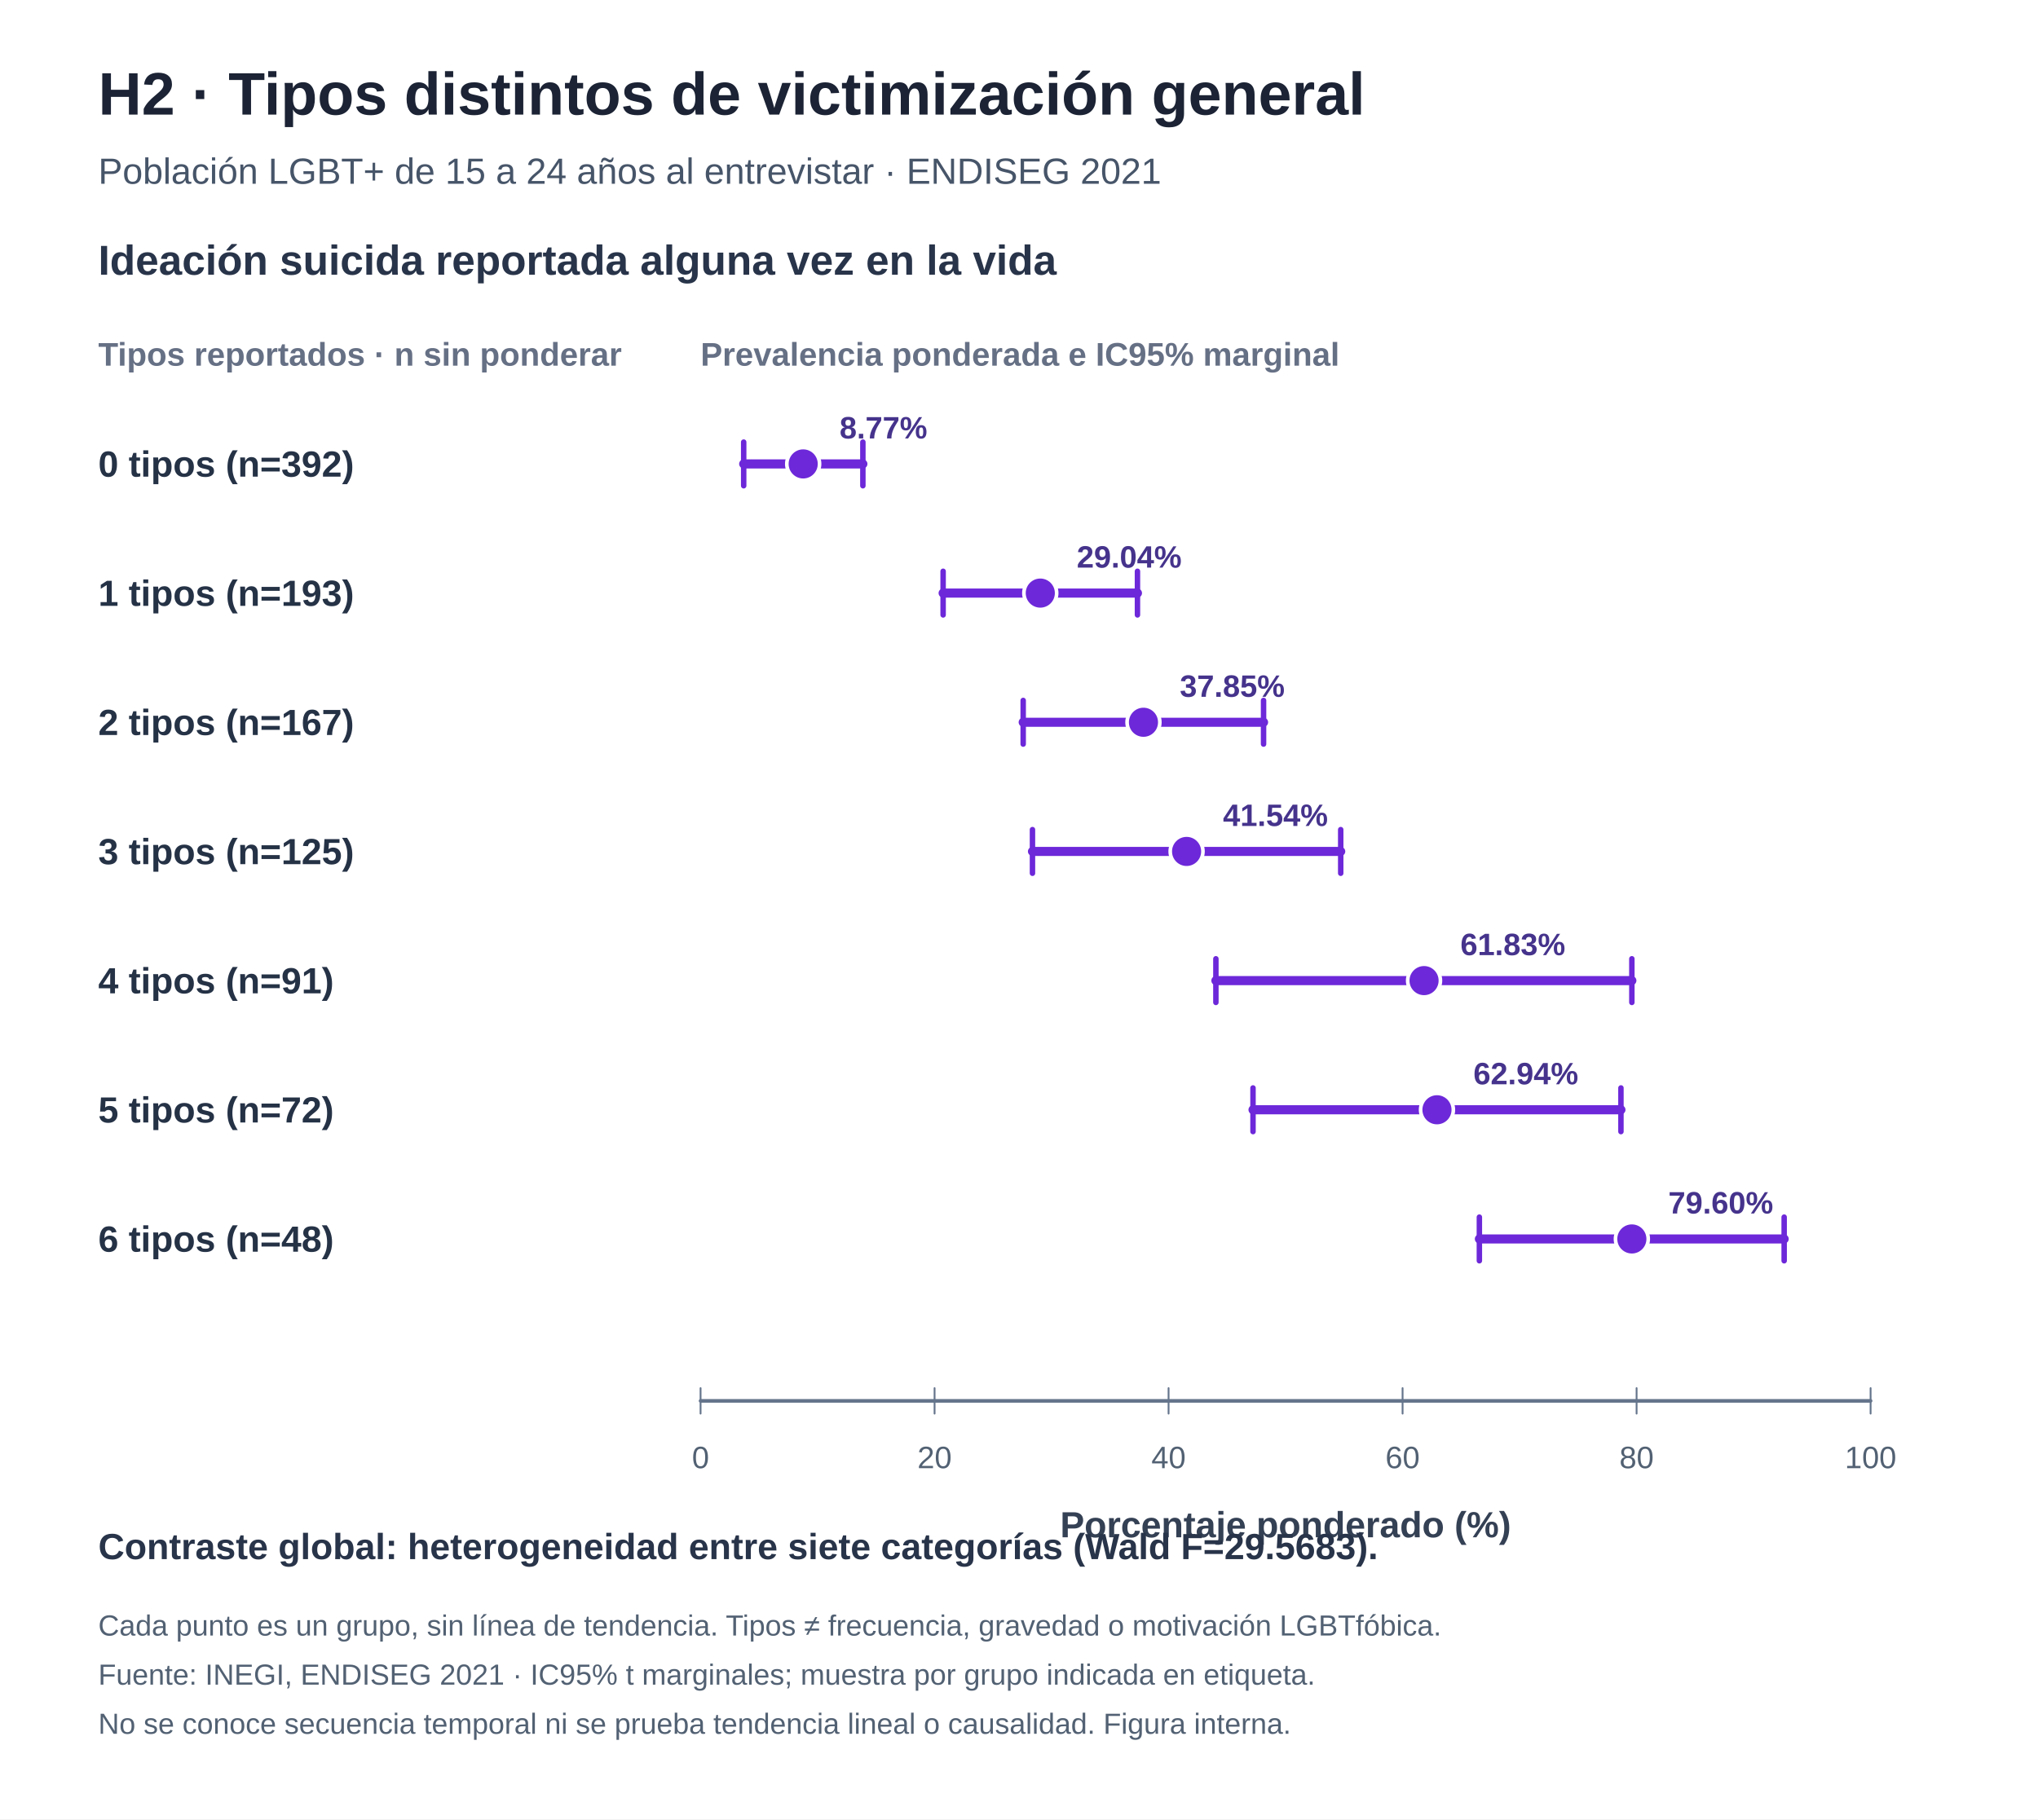
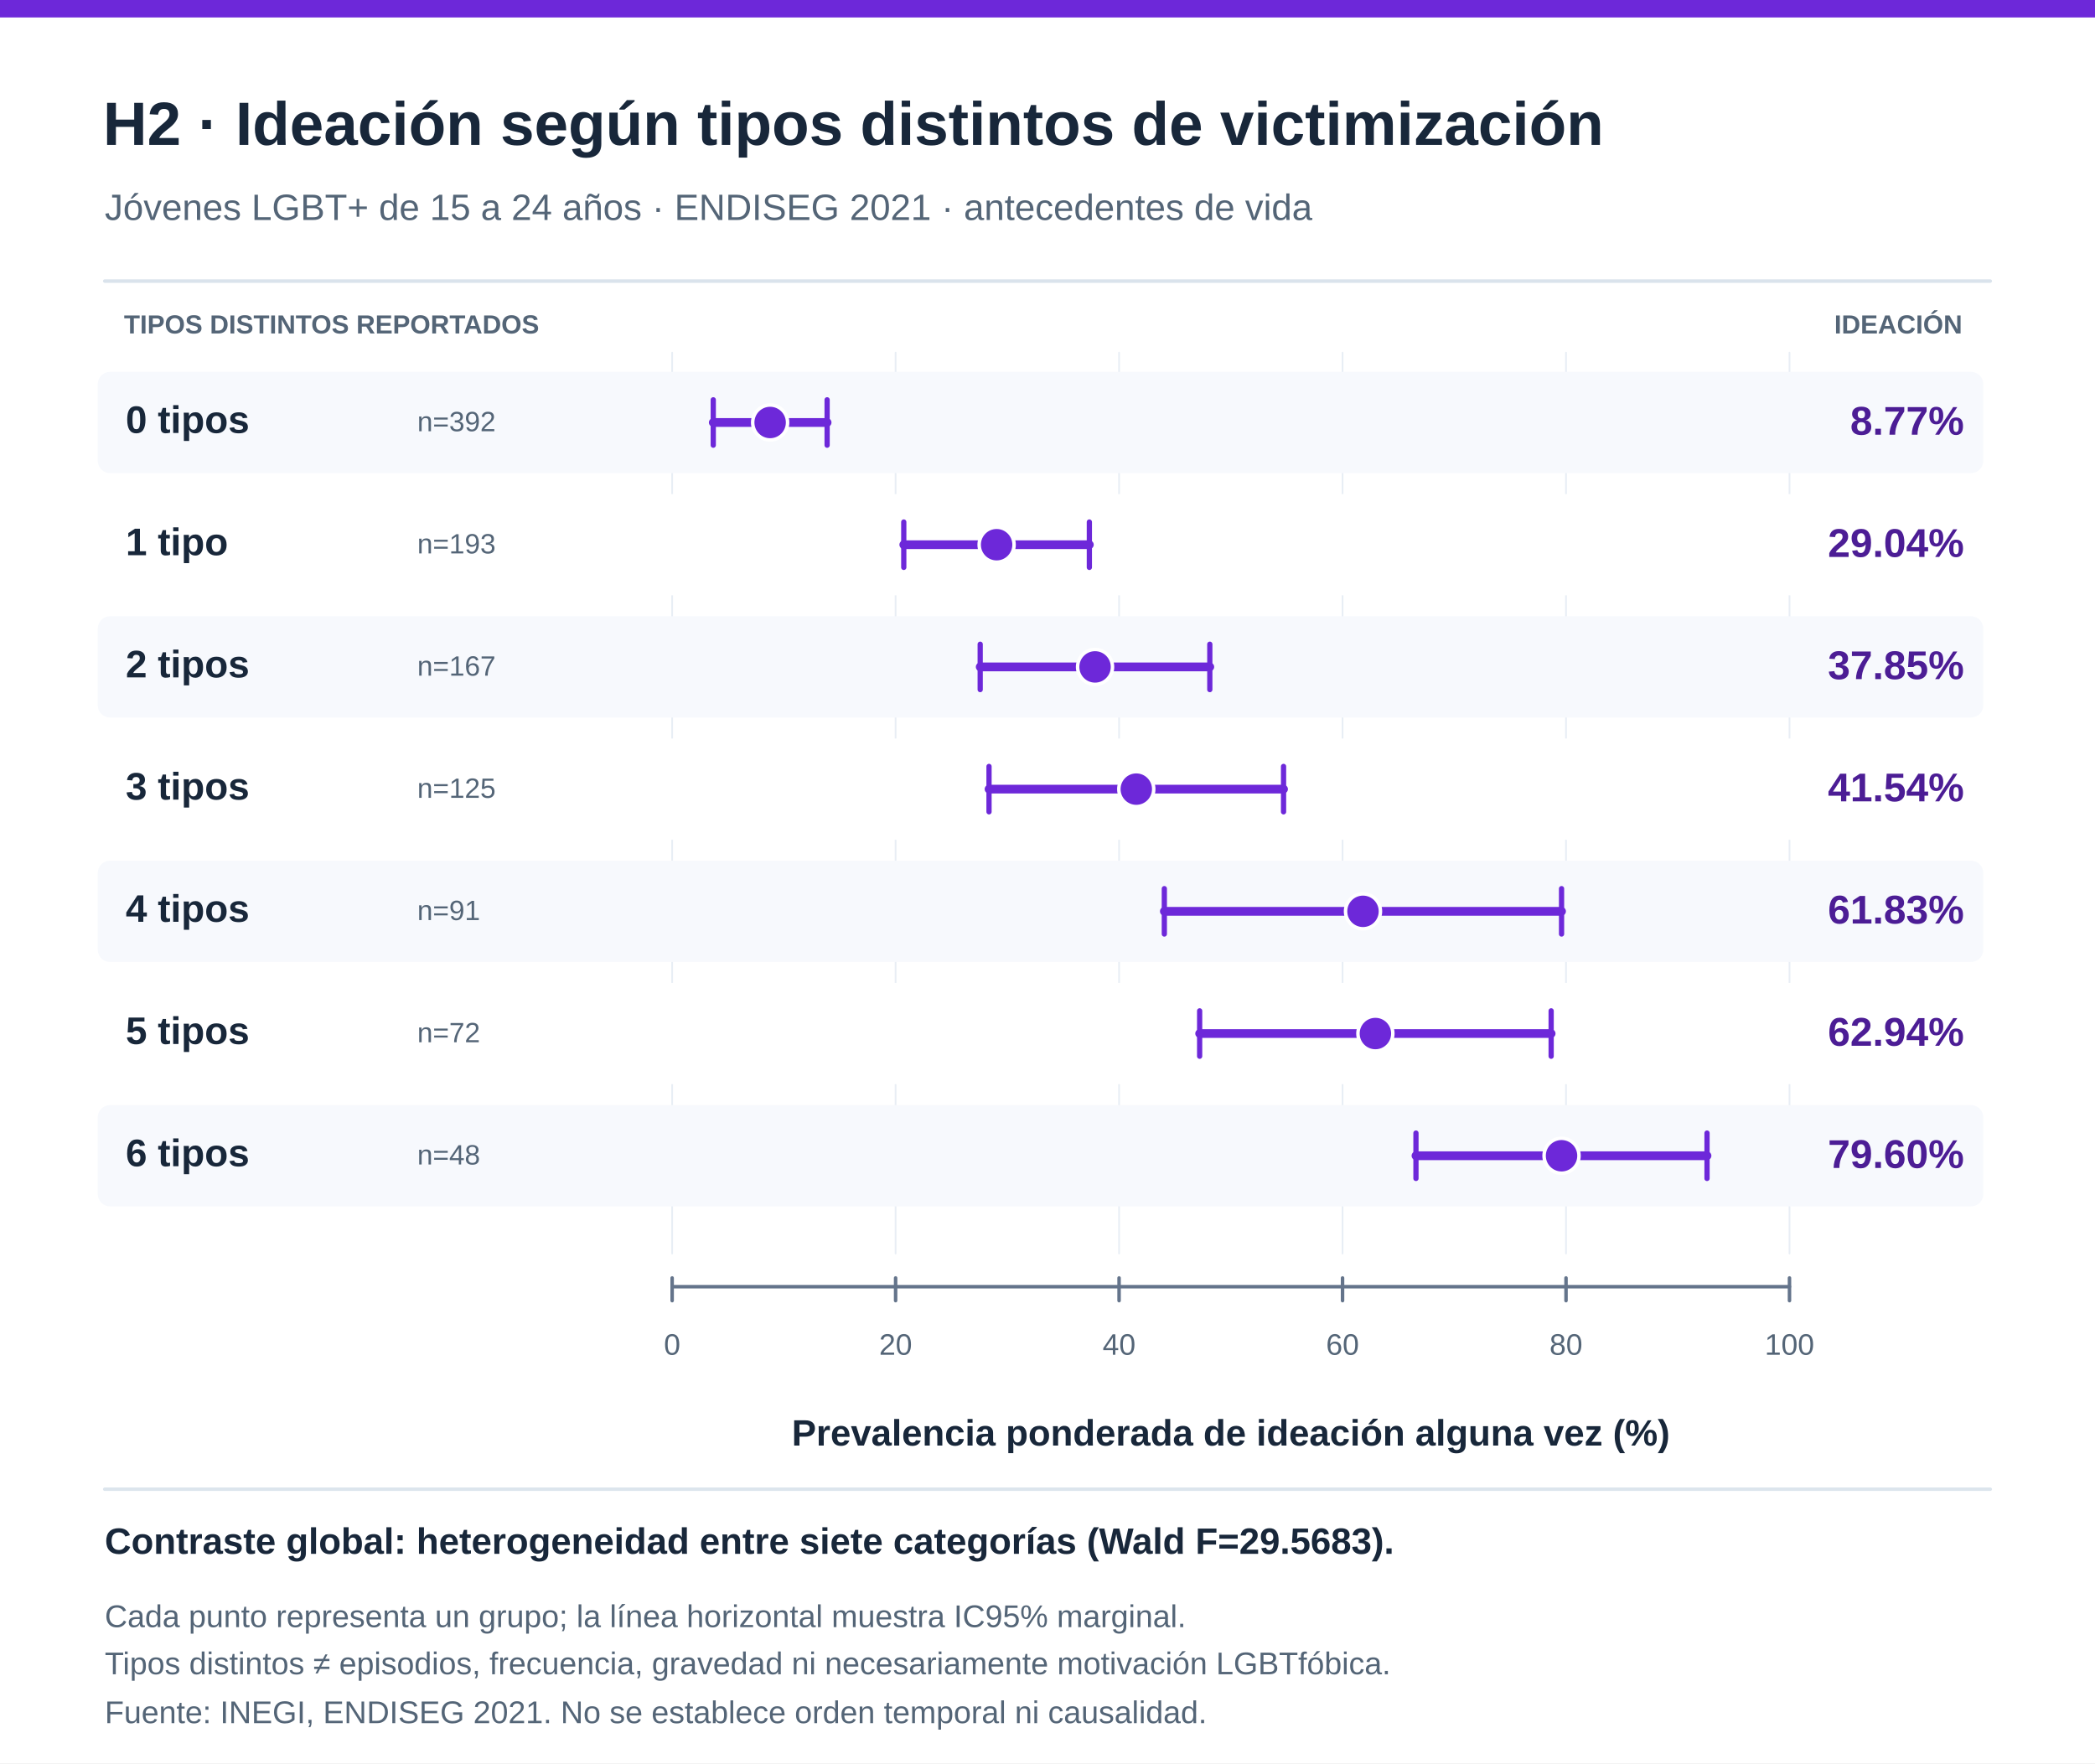
- <svg xmlns="http://www.w3.org/2000/svg" role="img" viewBox="0 0 1120 1000" width="1120" height="1000">
-   <rect width="1120" height="1000" fill="#fff" />
-   <text x="54" y="63" fill="#1b2334" font-size="33" font-family="Arial, Helvetica, sans-serif" font-weight="700" text-anchor="start">H2 · Tipos distintos de victimización general</text>
-   <text x="54" y="101" fill="#475569" font-size="20" font-family="Arial, Helvetica, sans-serif" font-weight="400" text-anchor="start">Población LGBT+ de 15 a 24 años al entrevistar · ENDISEG 2021</text>
-   <text x="54" y="151" fill="#283449" font-size="23" font-family="Arial, Helvetica, sans-serif" font-weight="600" text-anchor="start">Ideación suicida reportada alguna vez en la vida</text>
-   <text x="54" y="201" fill="#667085" font-size="18" font-family="Arial, Helvetica, sans-serif" font-weight="600" text-anchor="start">Tipos reportados · n sin ponderar</text>
-   <text x="385" y="201" fill="#667085" font-size="18" font-family="Arial, Helvetica, sans-serif" font-weight="600" text-anchor="start">Prevalencia ponderada e IC95% marginal</text>
-   <text x="54" y="262" fill="#253246" font-size="20" font-family="Arial, Helvetica, sans-serif" font-weight="600" text-anchor="start">0 tipos (n=392)</text>
-   <line x1="408.7" y1="255" x2="474.2" y2="255" stroke="#6d28d9" stroke-width="5" stroke-linecap="round" />
-   <line x1="408.7" y1="243" x2="408.7" y2="267" stroke="#6d28d9" stroke-width="3" stroke-linecap="round" />
-   <line x1="474.2" y1="243" x2="474.2" y2="267" stroke="#6d28d9" stroke-width="3" stroke-linecap="round" />
-   <circle cx="441.4" cy="255" r="9" fill="#6d28d9" stroke="#fff" stroke-width="2" />
-   <text x="461.391" y="241" fill="#45338c" font-size="17" font-family="Arial, Helvetica, sans-serif" font-weight="600" text-anchor="start">8.77%</text>
-   <text x="54" y="333" fill="#253246" font-size="20" font-family="Arial, Helvetica, sans-serif" font-weight="600" text-anchor="start">1 tipos (n=193)</text>
-   <line x1="518.3" y1="326" x2="625.1" y2="326" stroke="#6d28d9" stroke-width="5" stroke-linecap="round" />
-   <line x1="518.3" y1="314" x2="518.3" y2="338" stroke="#6d28d9" stroke-width="3" stroke-linecap="round" />
-   <line x1="625.1" y1="314" x2="625.1" y2="338" stroke="#6d28d9" stroke-width="3" stroke-linecap="round" />
-   <circle cx="571.7" cy="326" r="9" fill="#6d28d9" stroke="#fff" stroke-width="2" />
-   <text x="591.727" y="312" fill="#45338c" font-size="17" font-family="Arial, Helvetica, sans-serif" font-weight="600" text-anchor="start">29.04%</text>
-   <text x="54" y="404" fill="#253246" font-size="20" font-family="Arial, Helvetica, sans-serif" font-weight="600" text-anchor="start">2 tipos (n=167)</text>
-   <line x1="562.3" y1="397" x2="694.4" y2="397" stroke="#6d28d9" stroke-width="5" stroke-linecap="round" />
-   <line x1="562.3" y1="385" x2="562.3" y2="409" stroke="#6d28d9" stroke-width="3" stroke-linecap="round" />
-   <line x1="694.4" y1="385" x2="694.4" y2="409" stroke="#6d28d9" stroke-width="3" stroke-linecap="round" />
-   <circle cx="628.4" cy="397" r="9" fill="#6d28d9" stroke="#fff" stroke-width="2" />
-   <text x="648.375" y="383" fill="#45338c" font-size="17" font-family="Arial, Helvetica, sans-serif" font-weight="600" text-anchor="start">37.85%</text>
-   <text x="54" y="475" fill="#253246" font-size="20" font-family="Arial, Helvetica, sans-serif" font-weight="600" text-anchor="start">3 tipos (n=125)</text>
-   <line x1="567.4" y1="468" x2="736.8" y2="468" stroke="#6d28d9" stroke-width="5" stroke-linecap="round" />
-   <line x1="567.4" y1="456" x2="567.4" y2="480" stroke="#6d28d9" stroke-width="3" stroke-linecap="round" />
-   <line x1="736.8" y1="456" x2="736.8" y2="480" stroke="#6d28d9" stroke-width="3" stroke-linecap="round" />
-   <circle cx="652.1" cy="468" r="9" fill="#6d28d9" stroke="#fff" stroke-width="2" />
-   <text x="672.102" y="454" fill="#45338c" font-size="17" font-family="Arial, Helvetica, sans-serif" font-weight="600" text-anchor="start">41.54%</text>
-   <text x="54" y="546" fill="#253246" font-size="20" font-family="Arial, Helvetica, sans-serif" font-weight="600" text-anchor="start">4 tipos (n=91)</text>
-   <line x1="668.2" y1="539" x2="896.8" y2="539" stroke="#6d28d9" stroke-width="5" stroke-linecap="round" />
-   <line x1="668.2" y1="527" x2="668.2" y2="551" stroke="#6d28d9" stroke-width="3" stroke-linecap="round" />
-   <line x1="896.8" y1="527" x2="896.8" y2="551" stroke="#6d28d9" stroke-width="3" stroke-linecap="round" />
-   <circle cx="782.6" cy="539" r="9" fill="#6d28d9" stroke="#fff" stroke-width="2" />
-   <text x="802.567" y="525" fill="#45338c" font-size="17" font-family="Arial, Helvetica, sans-serif" font-weight="600" text-anchor="start">61.83%</text>
-   <text x="54" y="617" fill="#253246" font-size="20" font-family="Arial, Helvetica, sans-serif" font-weight="600" text-anchor="start">5 tipos (n=72)</text>
-   <line x1="688.6" y1="610" x2="890.8" y2="610" stroke="#6d28d9" stroke-width="5" stroke-linecap="round" />
-   <line x1="688.6" y1="598" x2="688.6" y2="622" stroke="#6d28d9" stroke-width="3" stroke-linecap="round" />
-   <line x1="890.8" y1="598" x2="890.8" y2="622" stroke="#6d28d9" stroke-width="3" stroke-linecap="round" />
-   <circle cx="789.7" cy="610" r="9" fill="#6d28d9" stroke="#fff" stroke-width="2" />
-   <text x="809.704" y="596" fill="#45338c" font-size="17" font-family="Arial, Helvetica, sans-serif" font-weight="600" text-anchor="start">62.94%</text>
-   <text x="54" y="688" fill="#253246" font-size="20" font-family="Arial, Helvetica, sans-serif" font-weight="600" text-anchor="start">6 tipos (n=48)</text>
-   <line x1="813.0" y1="681" x2="980.5" y2="681" stroke="#6d28d9" stroke-width="5" stroke-linecap="round" />
-   <line x1="813.0" y1="669" x2="813.0" y2="693" stroke="#6d28d9" stroke-width="3" stroke-linecap="round" />
-   <line x1="980.5" y1="669" x2="980.5" y2="693" stroke="#6d28d9" stroke-width="3" stroke-linecap="round" />
-   <circle cx="896.8" cy="681" r="9" fill="#6d28d9" stroke="#fff" stroke-width="2" />
-   <text x="916.828" y="667" fill="#45338c" font-size="17" font-family="Arial, Helvetica, sans-serif" font-weight="600" text-anchor="start">79.60%</text>
-   <line x1="385.0" y1="770" x2="1028.0" y2="770" stroke="#64748b" stroke-width="2" stroke-linecap="round" />
-   <line x1="385.0" y1="763" x2="385.0" y2="777" stroke="#64748b" stroke-width="1" stroke-linecap="round" />
-   <text x="385" y="807" fill="#526173" font-size="17" font-family="Arial, Helvetica, sans-serif" font-weight="400" text-anchor="middle">0</text>
-   <line x1="513.6" y1="763" x2="513.6" y2="777" stroke="#64748b" stroke-width="1" stroke-linecap="round" />
-   <text x="513.6" y="807" fill="#526173" font-size="17" font-family="Arial, Helvetica, sans-serif" font-weight="400" text-anchor="middle">20</text>
-   <line x1="642.2" y1="763" x2="642.2" y2="777" stroke="#64748b" stroke-width="1" stroke-linecap="round" />
-   <text x="642.2" y="807" fill="#526173" font-size="17" font-family="Arial, Helvetica, sans-serif" font-weight="400" text-anchor="middle">40</text>
-   <line x1="770.8" y1="763" x2="770.8" y2="777" stroke="#64748b" stroke-width="1" stroke-linecap="round" />
-   <text x="770.8" y="807" fill="#526173" font-size="17" font-family="Arial, Helvetica, sans-serif" font-weight="400" text-anchor="middle">60</text>
-   <line x1="899.4" y1="763" x2="899.4" y2="777" stroke="#64748b" stroke-width="1" stroke-linecap="round" />
-   <text x="899.4" y="807" fill="#526173" font-size="17" font-family="Arial, Helvetica, sans-serif" font-weight="400" text-anchor="middle">80</text>
-   <line x1="1028.0" y1="763" x2="1028.0" y2="777" stroke="#64748b" stroke-width="1" stroke-linecap="round" />
-   <text x="1028" y="807" fill="#526173" font-size="17" font-family="Arial, Helvetica, sans-serif" font-weight="400" text-anchor="middle">100</text>
-   <text x="706.5" y="845" fill="#344054" font-size="20" font-family="Arial, Helvetica, sans-serif" font-weight="600" text-anchor="middle">Porcentaje ponderado (%)</text>
-   <text x="54" y="857" fill="#283449" font-size="20" font-family="Arial, Helvetica, sans-serif" font-weight="600" text-anchor="start">Contraste global: heterogeneidad entre siete categorías (Wald F=29.5683).</text>
-   <text x="54" y="899" fill="#526173" font-size="16" font-family="Arial, Helvetica, sans-serif" font-weight="400" text-anchor="start">Cada punto es un grupo, sin línea de tendencia. Tipos ≠ frecuencia, gravedad o motivación LGBTfóbica.</text>
-   <text x="54" y="926" fill="#526173" font-size="16" font-family="Arial, Helvetica, sans-serif" font-weight="400" text-anchor="start">Fuente: INEGI, ENDISEG 2021 · IC95% t marginales; muestra por grupo indicada en etiqueta.</text>
-   <text x="54" y="953" fill="#526173" font-size="16" font-family="Arial, Helvetica, sans-serif" font-weight="400" text-anchor="start">No se conoce secuencia temporal ni se prueba tendencia lineal o causalidad. Figura interna.</text>
+ <svg xmlns="http://www.w3.org/2000/svg" viewBox="0 0 1200 1010" width="1200" height="1010" role="img" aria-labelledby="fig-title fig-desc">
+   <rect width="1200" height="1010" fill="#FFFFFF" />
+   <rect width="1200" height="10" fill="#6D28D9" />
+   <text x="59" y="83" font-family="Arial, Helvetica, sans-serif" font-size="35" fill="#18273A" font-weight="700" text-anchor="start">H2 · Ideación según tipos distintos de victimización</text>
+   <text x="60" y="126" font-family="Arial, Helvetica, sans-serif" font-size="21" fill="#546577" font-weight="400" text-anchor="start">Jóvenes LGBT+ de 15 a 24 años · ENDISEG 2021 · antecedentes de vida</text>
+   <line x1="60" y1="161" x2="1140" y2="161" stroke="#DAE3EC" stroke-width="2" stroke-linecap="round" />
+   <text x="71" y="191" font-family="Arial, Helvetica, sans-serif" font-size="15" fill="#546577" font-weight="700" text-anchor="start">TIPOS DISTINTOS REPORTADOS</text>
+   <text x="1124" y="191" font-family="Arial, Helvetica, sans-serif" font-size="15" fill="#546577" font-weight="700" text-anchor="end">IDEACIÓN</text>
+   <line x1="385" y1="202" x2="385" y2="718" stroke="#E8EEF5" stroke-width="1" stroke-linecap="round" />
+   <text x="385" y="776" font-family="Arial, Helvetica, sans-serif" font-size="17" fill="#546577" font-weight="400" text-anchor="middle">0</text>
+   <line x1="513" y1="202" x2="513" y2="718" stroke="#E8EEF5" stroke-width="1" stroke-linecap="round" />
+   <text x="513" y="776" font-family="Arial, Helvetica, sans-serif" font-size="17" fill="#546577" font-weight="400" text-anchor="middle">20</text>
+   <line x1="641" y1="202" x2="641" y2="718" stroke="#E8EEF5" stroke-width="1" stroke-linecap="round" />
+   <text x="641" y="776" font-family="Arial, Helvetica, sans-serif" font-size="17" fill="#546577" font-weight="400" text-anchor="middle">40</text>
+   <line x1="769" y1="202" x2="769" y2="718" stroke="#E8EEF5" stroke-width="1" stroke-linecap="round" />
+   <text x="769" y="776" font-family="Arial, Helvetica, sans-serif" font-size="17" fill="#546577" font-weight="400" text-anchor="middle">60</text>
+   <line x1="897" y1="202" x2="897" y2="718" stroke="#E8EEF5" stroke-width="1" stroke-linecap="round" />
+   <text x="897" y="776" font-family="Arial, Helvetica, sans-serif" font-size="17" fill="#546577" font-weight="400" text-anchor="middle">80</text>
+   <line x1="1025" y1="202" x2="1025" y2="718" stroke="#E8EEF5" stroke-width="1" stroke-linecap="round" />
+   <text x="1025" y="776" font-family="Arial, Helvetica, sans-serif" font-size="17" fill="#546577" font-weight="400" text-anchor="middle">100</text>
+   <rect x="56" y="213" width="1080" height="58" rx="7" fill="#F7F9FD" />
+   <text x="72" y="248" font-family="Arial, Helvetica, sans-serif" font-size="22" fill="#18273A" font-weight="600" text-anchor="start">0 tipos</text>
+   <text x="239" y="247" font-family="Arial, Helvetica, sans-serif" font-size="16" fill="#546577" font-weight="400" text-anchor="start">n=392</text>
+   <line x1="408.552" y1="242" x2="473.768" y2="242" stroke="#6D28D9" stroke-width="5" stroke-linecap="round" />
+   <line x1="408.552" y1="229" x2="408.552" y2="255" stroke="#6D28D9" stroke-width="3" stroke-linecap="round" />
+   <line x1="473.768" y1="229" x2="473.768" y2="255" stroke="#6D28D9" stroke-width="3" stroke-linecap="round" />
+   <circle cx="441.128" cy="242" r="10" fill="#6D28D9" stroke="#FFFFFF" stroke-width="2" />
+   <text x="1125" y="249" font-family="Arial, Helvetica, sans-serif" font-size="23" fill="#4C1D95" font-weight="700" text-anchor="end">8.77%</text>
+   <rect x="56" y="283" width="1080" height="58" rx="7" fill="#FFFFFF" />
+   <text x="72" y="318" font-family="Arial, Helvetica, sans-serif" font-size="22" fill="#18273A" font-weight="600" text-anchor="start">1 tipo</text>
+   <text x="239" y="317" font-family="Arial, Helvetica, sans-serif" font-size="16" fill="#546577" font-weight="400" text-anchor="start">n=193</text>
+   <line x1="517.672" y1="312" x2="623.976" y2="312" stroke="#6D28D9" stroke-width="5" stroke-linecap="round" />
+   <line x1="517.672" y1="299" x2="517.672" y2="325" stroke="#6D28D9" stroke-width="3" stroke-linecap="round" />
+   <line x1="623.976" y1="299" x2="623.976" y2="325" stroke="#6D28D9" stroke-width="3" stroke-linecap="round" />
+   <circle cx="570.856" cy="312" r="10" fill="#6D28D9" stroke="#FFFFFF" stroke-width="2" />
+   <text x="1125" y="319" font-family="Arial, Helvetica, sans-serif" font-size="23" fill="#4C1D95" font-weight="700" text-anchor="end">29.04%</text>
+   <rect x="56" y="353" width="1080" height="58" rx="7" fill="#F7F9FD" />
+   <text x="72" y="388" font-family="Arial, Helvetica, sans-serif" font-size="22" fill="#18273A" font-weight="600" text-anchor="start">2 tipos</text>
+   <text x="239" y="387" font-family="Arial, Helvetica, sans-serif" font-size="16" fill="#546577" font-weight="400" text-anchor="start">n=167</text>
+   <line x1="561.448" y1="382" x2="692.968" y2="382" stroke="#6D28D9" stroke-width="5" stroke-linecap="round" />
+   <line x1="561.448" y1="369" x2="561.448" y2="395" stroke="#6D28D9" stroke-width="3" stroke-linecap="round" />
+   <line x1="692.968" y1="369" x2="692.968" y2="395" stroke="#6D28D9" stroke-width="3" stroke-linecap="round" />
+   <circle cx="627.24" cy="382" r="10" fill="#6D28D9" stroke="#FFFFFF" stroke-width="2" />
+   <text x="1125" y="389" font-family="Arial, Helvetica, sans-serif" font-size="23" fill="#4C1D95" font-weight="700" text-anchor="end">37.85%</text>
+   <rect x="56" y="423" width="1080" height="58" rx="7" fill="#FFFFFF" />
+   <text x="72" y="458" font-family="Arial, Helvetica, sans-serif" font-size="22" fill="#18273A" font-weight="600" text-anchor="start">3 tipos</text>
+   <text x="239" y="457" font-family="Arial, Helvetica, sans-serif" font-size="16" fill="#546577" font-weight="400" text-anchor="start">n=125</text>
+   <line x1="566.504" y1="452" x2="735.208" y2="452" stroke="#6D28D9" stroke-width="5" stroke-linecap="round" />
+   <line x1="566.504" y1="439" x2="566.504" y2="465" stroke="#6D28D9" stroke-width="3" stroke-linecap="round" />
+   <line x1="735.208" y1="439" x2="735.208" y2="465" stroke="#6D28D9" stroke-width="3" stroke-linecap="round" />
+   <circle cx="650.856" cy="452" r="10" fill="#6D28D9" stroke="#FFFFFF" stroke-width="2" />
+   <text x="1125" y="459" font-family="Arial, Helvetica, sans-serif" font-size="23" fill="#4C1D95" font-weight="700" text-anchor="end">41.54%</text>
+   <rect x="56" y="493" width="1080" height="58" rx="7" fill="#F7F9FD" />
+   <text x="72" y="528" font-family="Arial, Helvetica, sans-serif" font-size="22" fill="#18273A" font-weight="600" text-anchor="start">4 tipos</text>
+   <text x="239" y="527" font-family="Arial, Helvetica, sans-serif" font-size="16" fill="#546577" font-weight="400" text-anchor="start">n=91</text>
+   <line x1="666.92" y1="522" x2="894.44" y2="522" stroke="#6D28D9" stroke-width="5" stroke-linecap="round" />
+   <line x1="666.92" y1="509" x2="666.92" y2="535" stroke="#6D28D9" stroke-width="3" stroke-linecap="round" />
+   <line x1="894.44" y1="509" x2="894.44" y2="535" stroke="#6D28D9" stroke-width="3" stroke-linecap="round" />
+   <circle cx="780.712" cy="522" r="10" fill="#6D28D9" stroke="#FFFFFF" stroke-width="2" />
+   <text x="1125" y="529" font-family="Arial, Helvetica, sans-serif" font-size="23" fill="#4C1D95" font-weight="700" text-anchor="end">61.83%</text>
+   <rect x="56" y="563" width="1080" height="58" rx="7" fill="#FFFFFF" />
+   <text x="72" y="598" font-family="Arial, Helvetica, sans-serif" font-size="22" fill="#18273A" font-weight="600" text-anchor="start">5 tipos</text>
+   <text x="239" y="597" font-family="Arial, Helvetica, sans-serif" font-size="16" fill="#546577" font-weight="400" text-anchor="start">n=72</text>
+   <line x1="687.144" y1="592" x2="888.488" y2="592" stroke="#6D28D9" stroke-width="5" stroke-linecap="round" />
+   <line x1="687.144" y1="579" x2="687.144" y2="605" stroke="#6D28D9" stroke-width="3" stroke-linecap="round" />
+   <line x1="888.488" y1="579" x2="888.488" y2="605" stroke="#6D28D9" stroke-width="3" stroke-linecap="round" />
+   <circle cx="787.816" cy="592" r="10" fill="#6D28D9" stroke="#FFFFFF" stroke-width="2" />
+   <text x="1125" y="599" font-family="Arial, Helvetica, sans-serif" font-size="23" fill="#4C1D95" font-weight="700" text-anchor="end">62.94%</text>
+   <rect x="56" y="633" width="1080" height="58" rx="7" fill="#F7F9FD" />
+   <text x="72" y="668" font-family="Arial, Helvetica, sans-serif" font-size="22" fill="#18273A" font-weight="600" text-anchor="start">6 tipos</text>
+   <text x="239" y="667" font-family="Arial, Helvetica, sans-serif" font-size="16" fill="#546577" font-weight="400" text-anchor="start">n=48</text>
+   <line x1="811.048" y1="662" x2="977.768" y2="662" stroke="#6D28D9" stroke-width="5" stroke-linecap="round" />
+   <line x1="811.048" y1="649" x2="811.048" y2="675" stroke="#6D28D9" stroke-width="3" stroke-linecap="round" />
+   <line x1="977.768" y1="649" x2="977.768" y2="675" stroke="#6D28D9" stroke-width="3" stroke-linecap="round" />
+   <circle cx="894.44" cy="662" r="10" fill="#6D28D9" stroke="#FFFFFF" stroke-width="2" />
+   <text x="1125" y="669" font-family="Arial, Helvetica, sans-serif" font-size="23" fill="#4C1D95" font-weight="700" text-anchor="end">79.60%</text>
+   <line x1="385" y1="737" x2="1025" y2="737" stroke="#64748B" stroke-width="2" stroke-linecap="round" />
+   <line x1="385" y1="732" x2="385" y2="745" stroke="#64748B" stroke-width="2" stroke-linecap="round" />
+   <line x1="513" y1="732" x2="513" y2="745" stroke="#64748B" stroke-width="2" stroke-linecap="round" />
+   <line x1="641" y1="732" x2="641" y2="745" stroke="#64748B" stroke-width="2" stroke-linecap="round" />
+   <line x1="769" y1="732" x2="769" y2="745" stroke="#64748B" stroke-width="2" stroke-linecap="round" />
+   <line x1="897" y1="732" x2="897" y2="745" stroke="#64748B" stroke-width="2" stroke-linecap="round" />
+   <line x1="1025" y1="732" x2="1025" y2="745" stroke="#64748B" stroke-width="2" stroke-linecap="round" />
+   <text x="705" y="828" font-family="Arial, Helvetica, sans-serif" font-size="21" fill="#18273A" font-weight="600" text-anchor="middle">Prevalencia ponderada de ideación alguna vez (%)</text>
+   <line x1="60" y1="853" x2="1140" y2="853" stroke="#DCE5ED" stroke-width="2" stroke-linecap="round" />
+   <text x="60" y="890" font-family="Arial, Helvetica, sans-serif" font-size="21" fill="#18273A" font-weight="600" text-anchor="start">Contraste global: heterogeneidad entre siete categorías (Wald F=29.5683).</text>
+   <text x="60" y="932" font-family="Arial, Helvetica, sans-serif" font-size="18" fill="#546577" font-weight="400" text-anchor="start">Cada punto representa un grupo; la línea horizontal muestra IC95% marginal.</text>
+   <text x="60" y="959" font-family="Arial, Helvetica, sans-serif" font-size="18" fill="#546577" font-weight="400" text-anchor="start">Tipos distintos ≠ episodios, frecuencia, gravedad ni necesariamente motivación LGBTfóbica.</text>
+   <text x="60" y="987" font-family="Arial, Helvetica, sans-serif" font-size="18" fill="#546577" font-weight="400" text-anchor="start">Fuente: INEGI, ENDISEG 2021. No se establece orden temporal ni causalidad.</text>
</svg>
